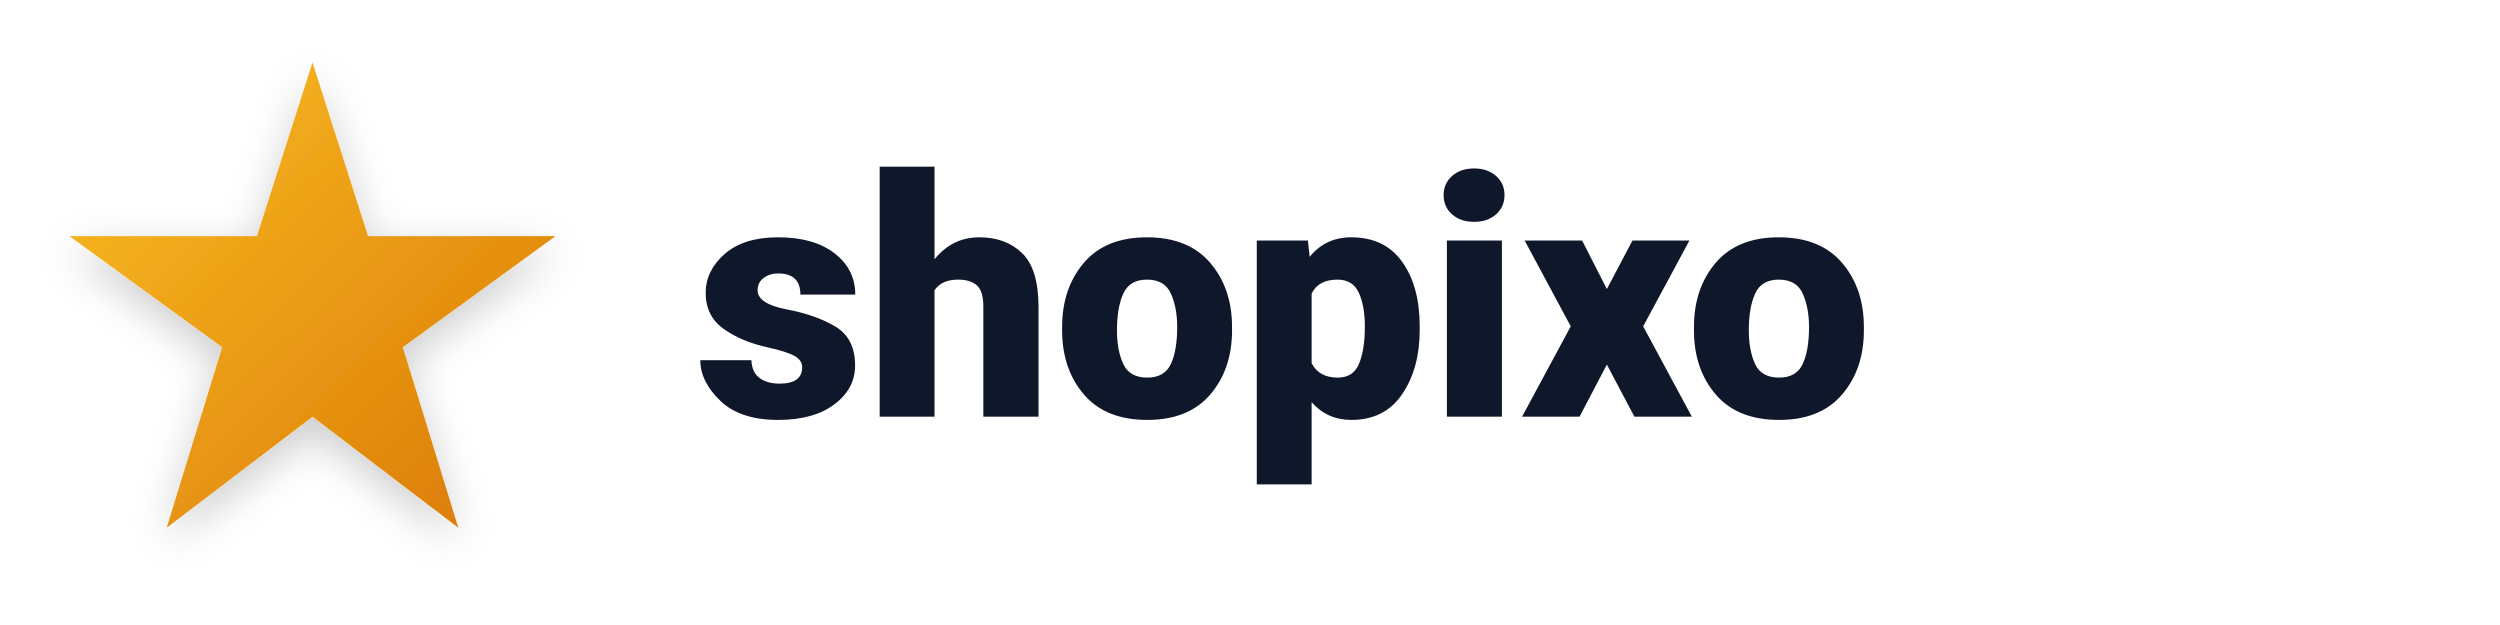
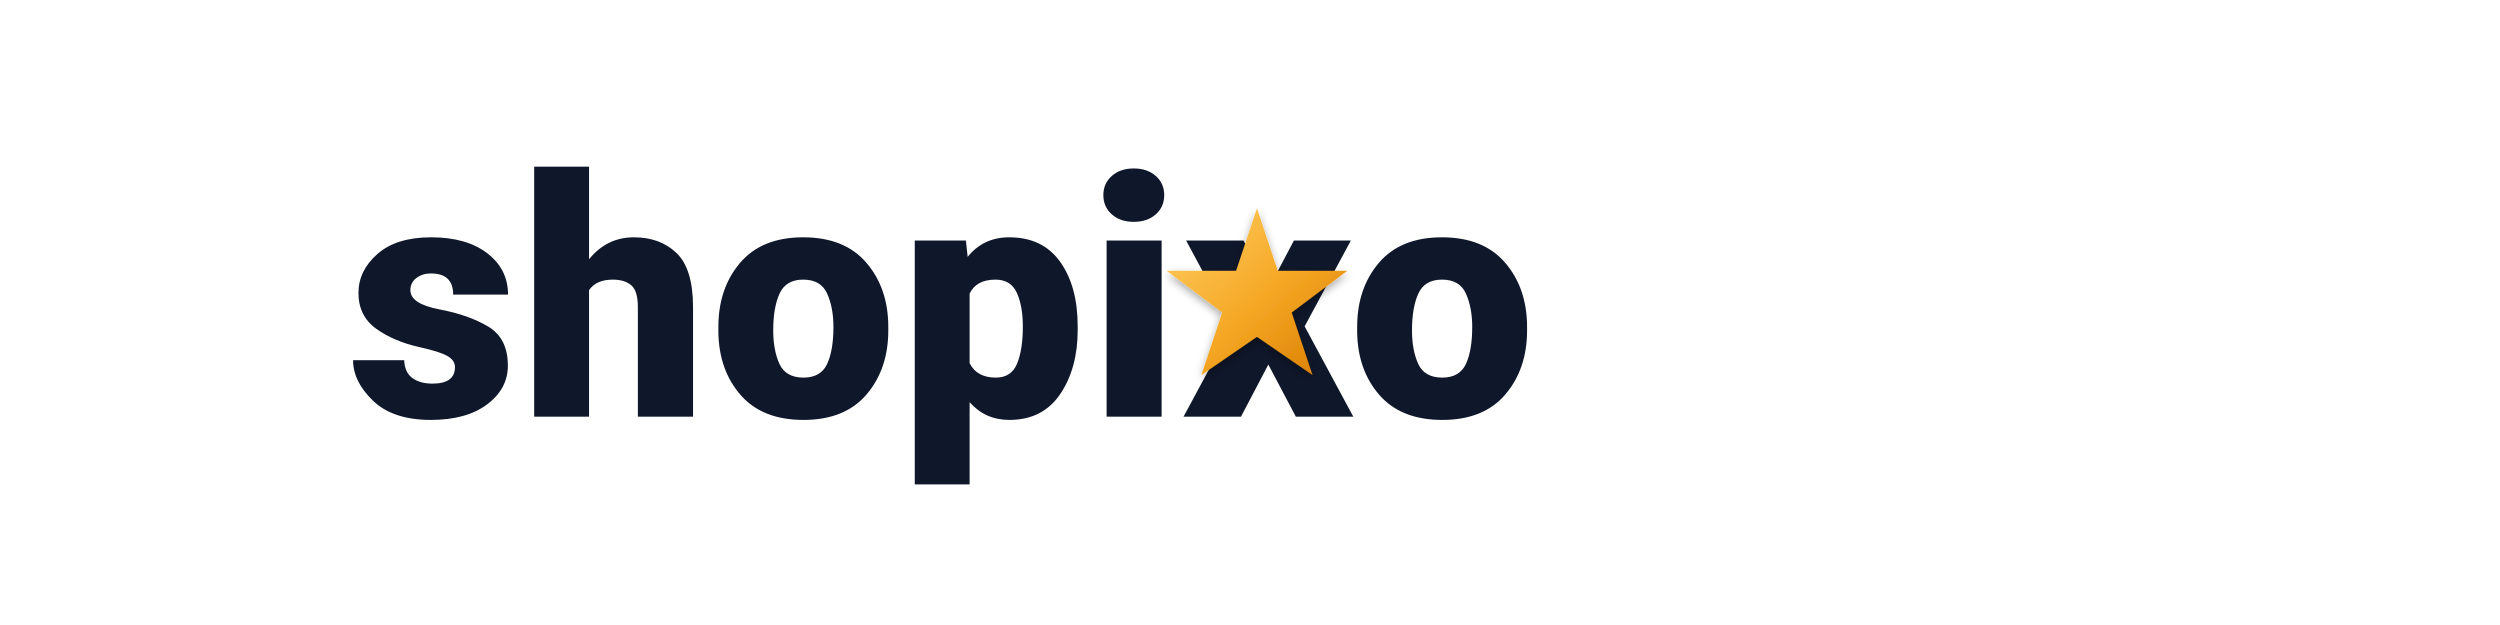
- <svg xmlns="http://www.w3.org/2000/svg" width="720" height="180" viewBox="0 0 720 180" fill="none">
+ <svg xmlns="http://www.w3.org/2000/svg" width="720" height="180" viewBox="0 0 720 180">
  <defs>
-     <linearGradient id="star" x1="0" y1="0" x2="1" y2="1">
-       <stop offset="0%" stop-color="#FBBF24" />
-       <stop offset="100%" stop-color="#D97706" />
+     <linearGradient id="goldMain" x1="0" y1="0" x2="1" y2="1">
+       <stop offset="0%" stop-color="#FFD166" />
+       <stop offset="55%" stop-color="#F5A623" />
+       <stop offset="100%" stop-color="#D67A00" />
    </linearGradient>
-     <filter id="shadow" x="-20%" y="-20%" width="140%" height="140%">
-       <feDropShadow dx="0" dy="4" stdDeviation="6" flood-opacity="0.2" />
+     <filter id="tinyShadow" x="-50%" y="-50%" width="200%" height="200%">
+       <feGaussianBlur in="SourceAlpha" stdDeviation="1.2" result="b" />
+       <feOffset dx="0" dy="1" result="o" />
+       <feColorMatrix in="o" type="matrix" values="0 0 0 0 0   0 0 0 0 0   0 0 0 0 0   0 0 0 0.35 0" />
+       <feMerge>
+         <feMergeNode />
+         <feMergeNode in="SourceGraphic" />
+       </feMerge>
    </filter>
    <style>
-       .word { font-family: system-ui, -apple-system, 'Segoe UI', Roboto, Helvetica, Arial, 'Noto Sans', 'Liberation Sans', sans-serif; font-weight: 800; font-size: 96px; fill: #0f172a; }
+       .word { font-family: Poppins, system-ui, -apple-system, 'Segoe UI', Roboto, Helvetica, Arial, 'Noto Sans', 'Liberation Sans', sans-serif; font-weight: 800; font-size: 96px; fill: #0f172a; letter-spacing: 0.5px; }
    </style>
  </defs>
-   <polygon points="90,18 106,68 160,68 116,100 132,152 90,120 48,152 64,100 20,68 74,68" fill="url(#star)" filter="url(#shadow)" />
-   <text class="word" x="200" y="120">shopixo</text>
+   <text class="word" x="100" y="120">shopixo</text>
+   <polygon points="362,60 368,78 388,78 372,90 378,108 362,97 346,108 352,90 336,78 356,78" fill="url(#goldMain)" filter="url(#tinyShadow)" />
</svg>
